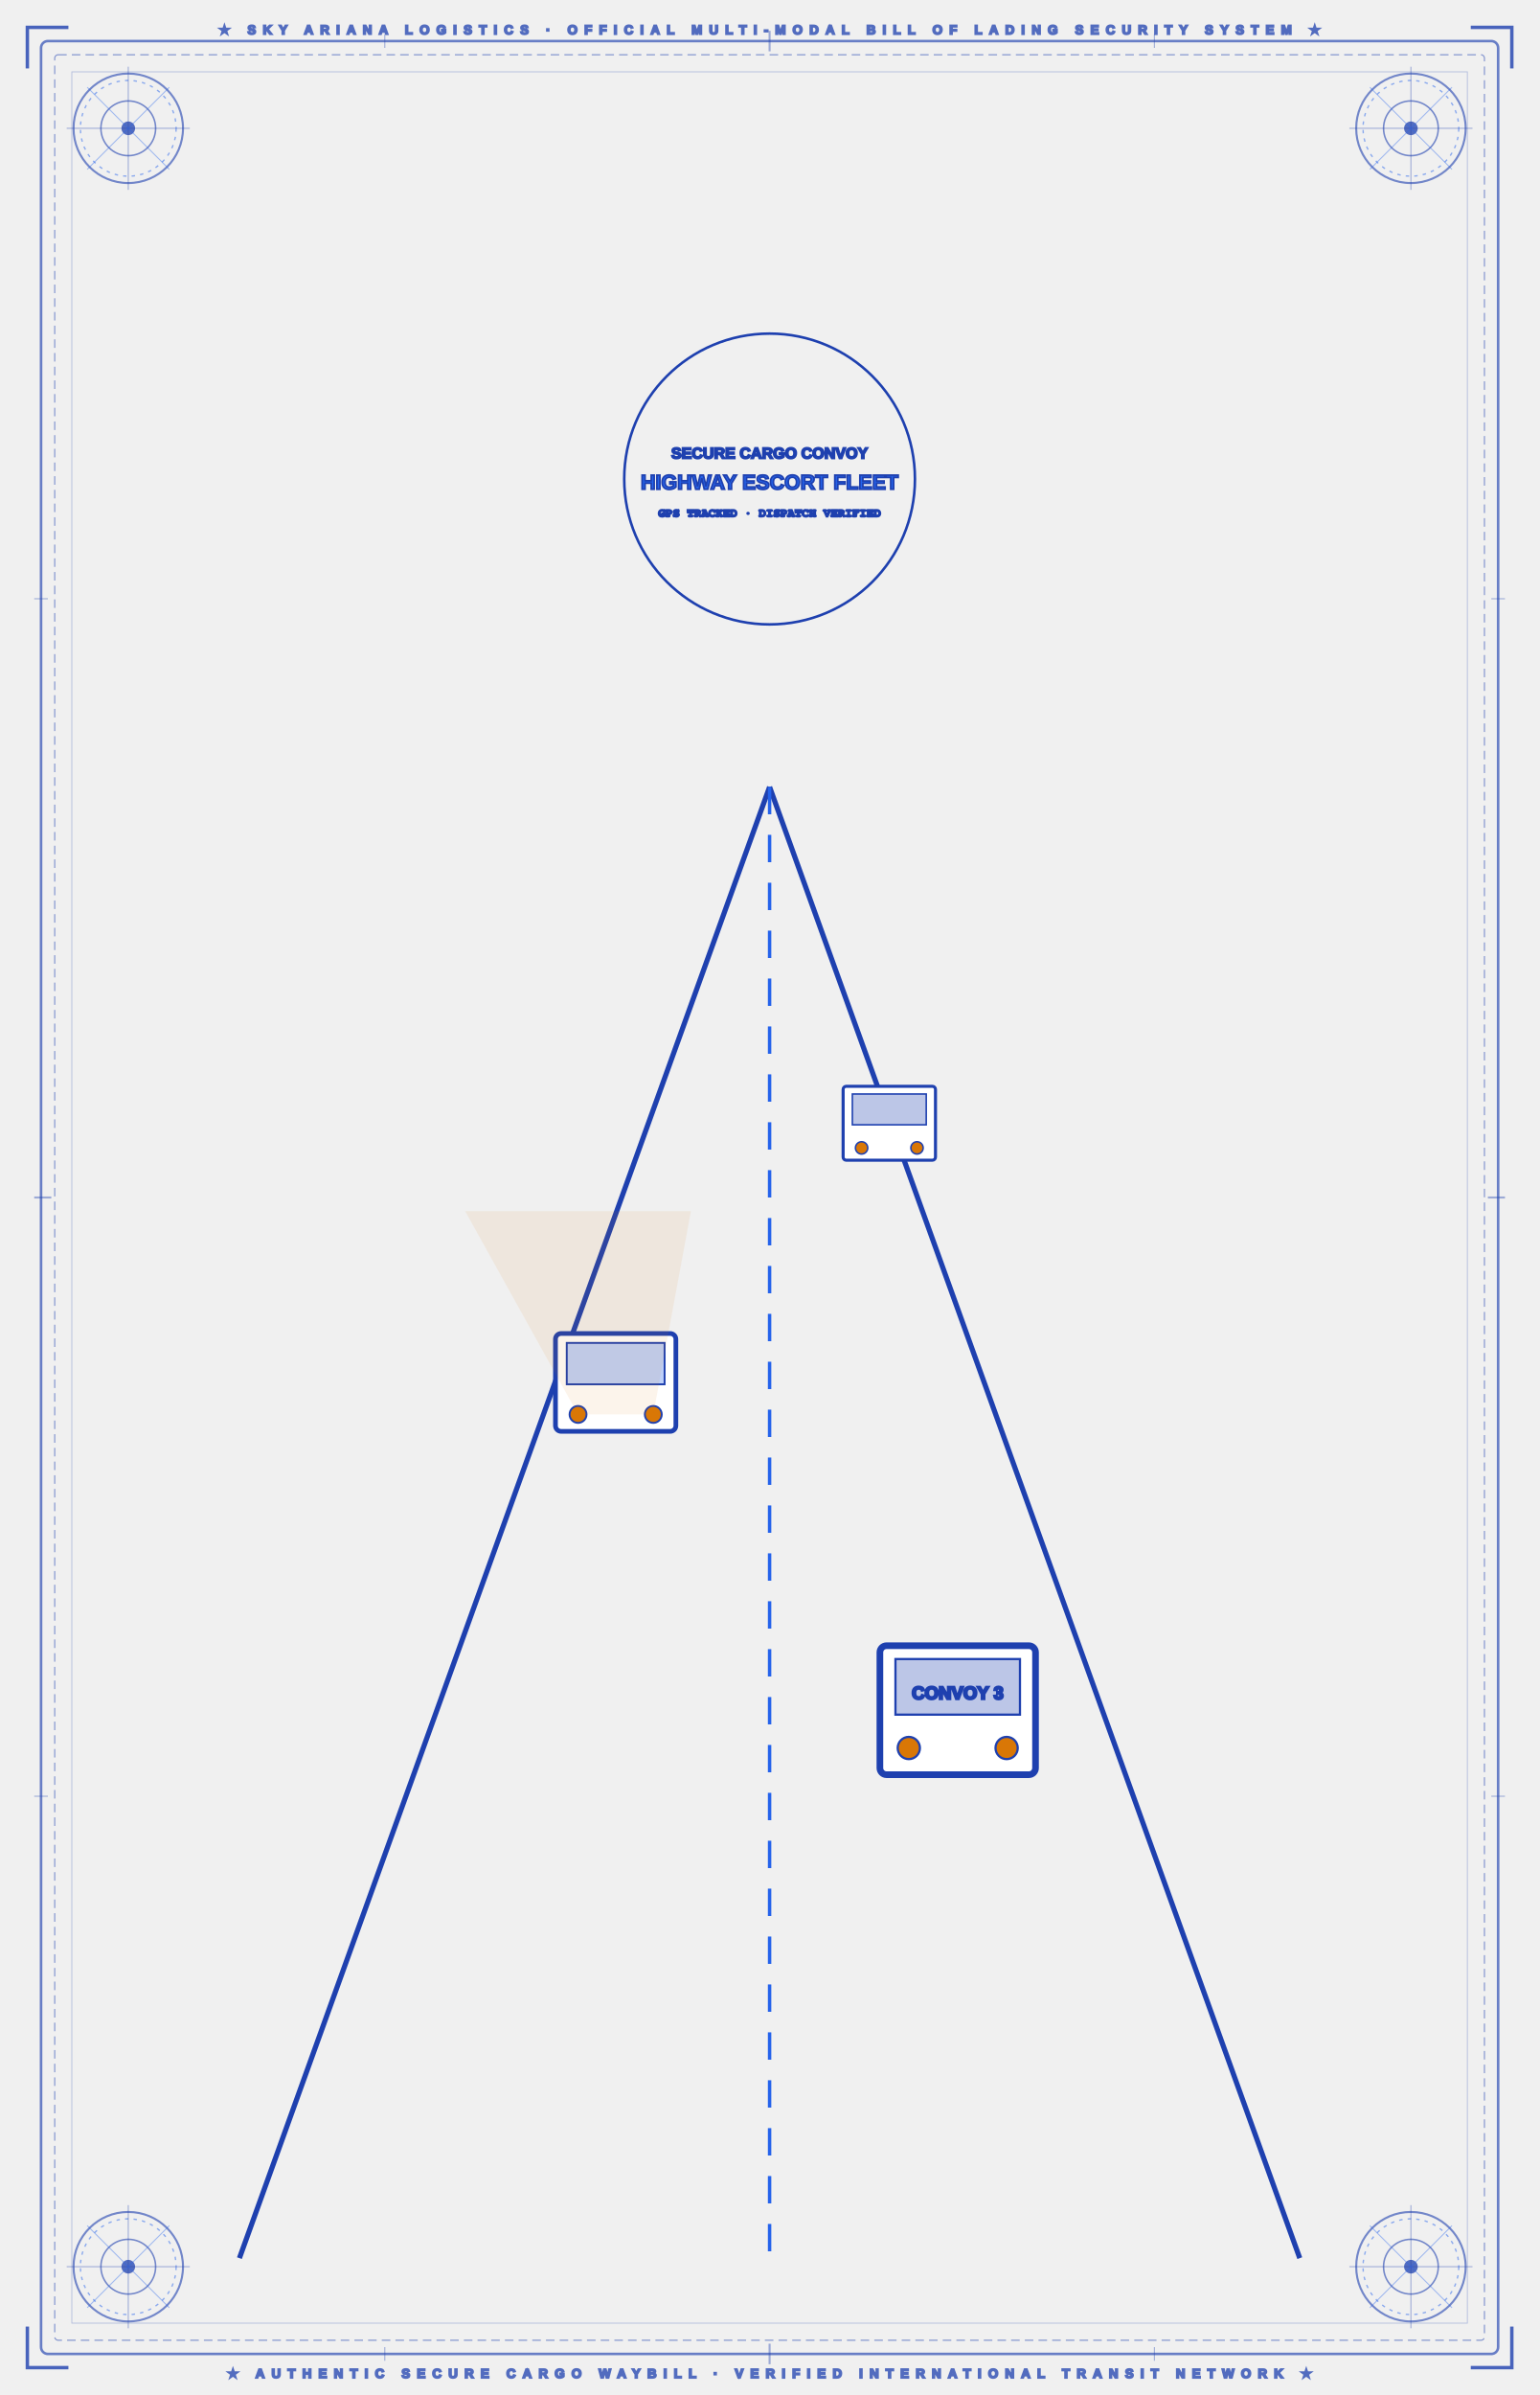
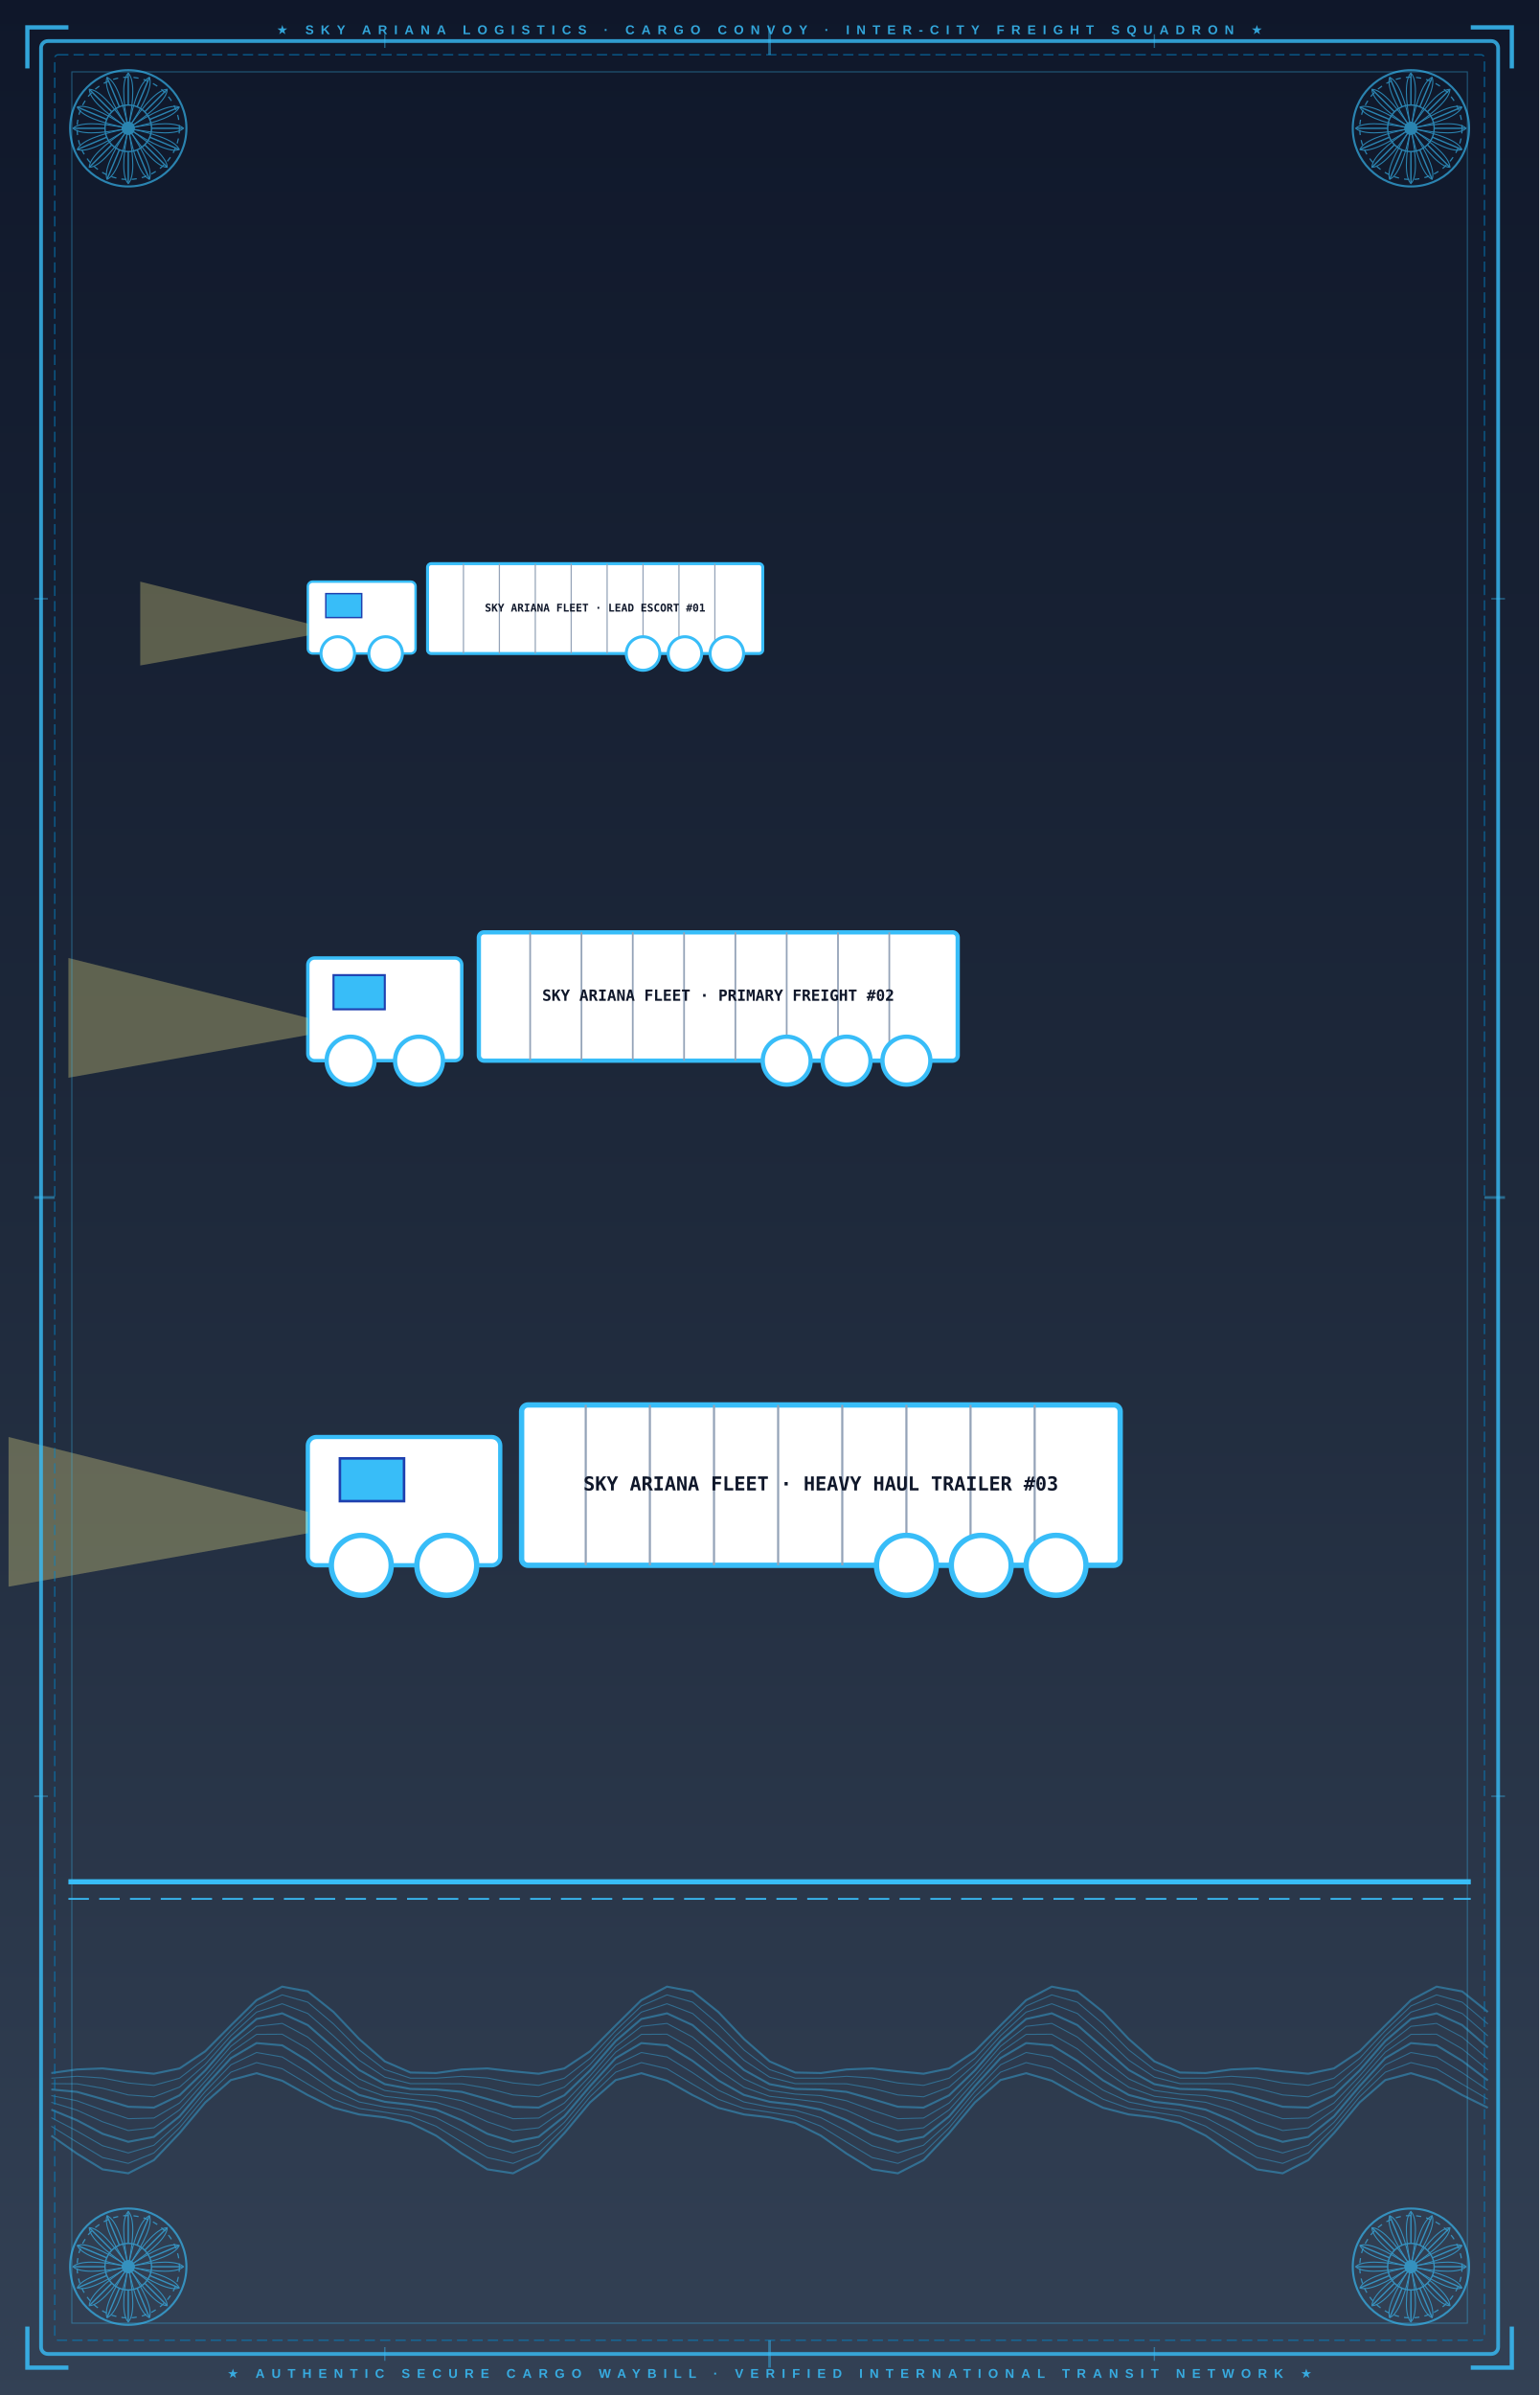
<svg xmlns="http://www.w3.org/2000/svg" viewBox="0 0 900 1400" width="100%" height="100%">
  <defs>
    <filter id="soft-glow" x="-20%" y="-20%" width="140%" height="140%">
-       <feGaussianBlur stdDeviation="1.5" result="blur" />
+       <feGaussianBlur stdDeviation="2" result="blur" />
      <feComposite in="SourceGraphic" in2="blur" operator="over" />
    </filter>
-     <linearGradient id="primary-grad" x1="0%" y1="0%" x2="100%" y2="100%">
-       <stop offset="0%" stop-color="#1e40af" stop-opacity="0.85" />
-       <stop offset="100%" stop-color="#2563eb" stop-opacity="0.5" />
-     </linearGradient>
-     <linearGradient id="fade-down" x1="0%" y1="0%" x2="0%" y2="100%">
-       <stop offset="0%" stop-color="#1e40af" stop-opacity="0.7" />
-       <stop offset="100%" stop-color="#2563eb" stop-opacity="0.1" />
+     <linearGradient id="cc-bg" x1="0%" y1="0%" x2="0%" y2="100%">
+       <stop offset="0%" stop-color="#0f172a" />
+       <stop offset="50%" stop-color="#1e293b" />
+       <stop offset="100%" stop-color="#334155" />
    </linearGradient>
  </defs>
-   <g fill="none" stroke="#1e40af">
-     <rect x="24" y="24" width="852" height="1352" rx="4" stroke-width="1.5" opacity="0.65" />
-     <rect x="32" y="32" width="836" height="1336" rx="2" stroke-width="0.7" stroke-dasharray="5 3" opacity="0.5" />
-     <rect x="42" y="42" width="816" height="1316" stroke-width="0.5" opacity="0.3" />
-     <path d="M16,40 L16,16 L40,16" stroke-width="2" opacity="0.8" />
-     <path d="M884,40 L884,16 L860,16" stroke-width="2" opacity="0.8" />
-     <path d="M16,1360 L16,1384 L40,1384" stroke-width="2" opacity="0.8" />
-     <path d="M884,1360 L884,1384 L860,1384" stroke-width="2" opacity="0.8" />
-     <text x="450" y="20" font-family="Arial, sans-serif" font-size="7.5" font-weight="bold" letter-spacing="4" text-anchor="middle" fill="#1e40af" opacity="0.75">★ SKY ARIANA LOGISTICS · OFFICIAL MULTI-MODAL BILL OF LADING SECURITY SYSTEM ★</text>
-     <text x="450" y="1390" font-family="Arial, sans-serif" font-size="7.5" font-weight="bold" letter-spacing="4" text-anchor="middle" fill="#1e40af" opacity="0.75">★ AUTHENTIC SECURE CARGO WAYBILL · VERIFIED INTERNATIONAL TRANSIT NETWORK ★</text>
-     <g opacity="0.4" stroke-width="0.6">
+   <rect width="900" height="1400" fill="url(#cc-bg)" />
+   <g transform="translate(180, 340) scale(0.7)">
+     <rect x="0" y="0" width="90" height="60" rx="4" fill="#ffffff" stroke="#38bdf8" stroke-width="2" />
+     <rect x="15" y="10" width="30" height="20" fill="#38bdf8" stroke="#1e40af" stroke-width="1.2" />
+     <circle cx="25" cy="60" r="14" fill="#ffffff" stroke="#38bdf8" stroke-width="2.5" />
+     <circle cx="65" cy="60" r="14" fill="#ffffff" stroke="#38bdf8" stroke-width="2.5" />
+     <polygon points="0,35 -140,0 -140,70 0,45" fill="#fef08a" fill-opacity="0.3" stroke="none" />
+     <rect x="100" y="-15" width="280" height="75" rx="3" fill="#ffffff" stroke="#38bdf8" stroke-width="2.5" />
+     <line x1="130" y1="-15" x2="130" y2="60" stroke="#94a3b8" stroke-width="1" />
+     <line x1="160" y1="-15" x2="160" y2="60" stroke="#94a3b8" stroke-width="1" />
+     <line x1="190" y1="-15" x2="190" y2="60" stroke="#94a3b8" stroke-width="1" />
+     <line x1="220" y1="-15" x2="220" y2="60" stroke="#94a3b8" stroke-width="1" />
+     <line x1="250" y1="-15" x2="250" y2="60" stroke="#94a3b8" stroke-width="1" />
+     <line x1="280" y1="-15" x2="280" y2="60" stroke="#94a3b8" stroke-width="1" />
+     <line x1="310" y1="-15" x2="310" y2="60" stroke="#94a3b8" stroke-width="1" />
+     <line x1="340" y1="-15" x2="340" y2="60" stroke="#94a3b8" stroke-width="1" />
+     <circle cx="280" cy="60" r="14" fill="#ffffff" stroke="#38bdf8" stroke-width="2.5" />
+     <circle cx="315" cy="60" r="14" fill="#ffffff" stroke="#38bdf8" stroke-width="2.5" />
+     <circle cx="350" cy="60" r="14" fill="#ffffff" stroke="#38bdf8" stroke-width="2.5" />
+     <text x="240" y="25" font-family="monospace" font-size="9" font-weight="900" fill="#0f172a" text-anchor="middle">SKY ARIANA FLEET · LEAD ESCORT #01</text>
+   </g>
+   <g transform="translate(180, 560) scale(1)">
+     <rect x="0" y="0" width="90" height="60" rx="4" fill="#ffffff" stroke="#38bdf8" stroke-width="2" />
+     <rect x="15" y="10" width="30" height="20" fill="#38bdf8" stroke="#1e40af" stroke-width="1.2" />
+     <circle cx="25" cy="60" r="14" fill="#ffffff" stroke="#38bdf8" stroke-width="2.5" />
+     <circle cx="65" cy="60" r="14" fill="#ffffff" stroke="#38bdf8" stroke-width="2.5" />
+     <polygon points="0,35 -140,0 -140,70 0,45" fill="#fef08a" fill-opacity="0.3" stroke="none" />
+     <rect x="100" y="-15" width="280" height="75" rx="3" fill="#ffffff" stroke="#38bdf8" stroke-width="2.5" />
+     <line x1="130" y1="-15" x2="130" y2="60" stroke="#94a3b8" stroke-width="1" />
+     <line x1="160" y1="-15" x2="160" y2="60" stroke="#94a3b8" stroke-width="1" />
+     <line x1="190" y1="-15" x2="190" y2="60" stroke="#94a3b8" stroke-width="1" />
+     <line x1="220" y1="-15" x2="220" y2="60" stroke="#94a3b8" stroke-width="1" />
+     <line x1="250" y1="-15" x2="250" y2="60" stroke="#94a3b8" stroke-width="1" />
+     <line x1="280" y1="-15" x2="280" y2="60" stroke="#94a3b8" stroke-width="1" />
+     <line x1="310" y1="-15" x2="310" y2="60" stroke="#94a3b8" stroke-width="1" />
+     <line x1="340" y1="-15" x2="340" y2="60" stroke="#94a3b8" stroke-width="1" />
+     <circle cx="280" cy="60" r="14" fill="#ffffff" stroke="#38bdf8" stroke-width="2.5" />
+     <circle cx="315" cy="60" r="14" fill="#ffffff" stroke="#38bdf8" stroke-width="2.5" />
+     <circle cx="350" cy="60" r="14" fill="#ffffff" stroke="#38bdf8" stroke-width="2.5" />
+     <text x="240" y="25" font-family="monospace" font-size="9" font-weight="900" fill="#0f172a" text-anchor="middle">SKY ARIANA FLEET · PRIMARY FREIGHT #02</text>
+   </g>
+   <g transform="translate(180, 840) scale(1.25)">
+     <rect x="0" y="0" width="90" height="60" rx="4" fill="#ffffff" stroke="#38bdf8" stroke-width="2" />
+     <rect x="15" y="10" width="30" height="20" fill="#38bdf8" stroke="#1e40af" stroke-width="1.2" />
+     <circle cx="25" cy="60" r="14" fill="#ffffff" stroke="#38bdf8" stroke-width="2.5" />
+     <circle cx="65" cy="60" r="14" fill="#ffffff" stroke="#38bdf8" stroke-width="2.5" />
+     <polygon points="0,35 -140,0 -140,70 0,45" fill="#fef08a" fill-opacity="0.3" stroke="none" />
+     <rect x="100" y="-15" width="280" height="75" rx="3" fill="#ffffff" stroke="#38bdf8" stroke-width="2.5" />
+     <line x1="130" y1="-15" x2="130" y2="60" stroke="#94a3b8" stroke-width="1" />
+     <line x1="160" y1="-15" x2="160" y2="60" stroke="#94a3b8" stroke-width="1" />
+     <line x1="190" y1="-15" x2="190" y2="60" stroke="#94a3b8" stroke-width="1" />
+     <line x1="220" y1="-15" x2="220" y2="60" stroke="#94a3b8" stroke-width="1" />
+     <line x1="250" y1="-15" x2="250" y2="60" stroke="#94a3b8" stroke-width="1" />
+     <line x1="280" y1="-15" x2="280" y2="60" stroke="#94a3b8" stroke-width="1" />
+     <line x1="310" y1="-15" x2="310" y2="60" stroke="#94a3b8" stroke-width="1" />
+     <line x1="340" y1="-15" x2="340" y2="60" stroke="#94a3b8" stroke-width="1" />
+     <circle cx="280" cy="60" r="14" fill="#ffffff" stroke="#38bdf8" stroke-width="2.5" />
+     <circle cx="315" cy="60" r="14" fill="#ffffff" stroke="#38bdf8" stroke-width="2.5" />
+     <circle cx="350" cy="60" r="14" fill="#ffffff" stroke="#38bdf8" stroke-width="2.5" />
+     <text x="240" y="25" font-family="monospace" font-size="9" font-weight="900" fill="#0f172a" text-anchor="middle">SKY ARIANA FLEET · HEAVY HAUL TRAILER #03</text>
+   </g>
+   <line x1="40" y1="1100" x2="860" y2="1100" stroke="#38bdf8" stroke-width="3" />
+   <line x1="40" y1="1110" x2="860" y2="1110" stroke="#38bdf8" stroke-width="1" stroke-dasharray="12 6" />
+   <g fill="none" stroke="#38bdf8" opacity="0.4">
+     <path d="M 30,1211.8 L 45,1209.7 L 60,1209.1 L 75,1210.8 L 90,1212.2 L 105,1209.1 L 120,1199.1 L 135,1184 L 150,1169.2 L 165,1161.3 L 180,1164.1 L 195,1176.1 L 210,1191.9 L 225,1205 L 240,1211.5 L 255,1211.8 L 270,1209.7 L 285,1209.1 L 300,1210.8 L 315,1212.2 L 330,1209.1 L 345,1199.1 L 360,1184 L 375,1169.2 L 390,1161.3 L 405,1164.1 L 420,1176.1 L 435,1191.9 L 450,1205 L 465,1211.5 L 480,1211.8 L 495,1209.7 L 510,1209.1 L 525,1210.8 L 540,1212.2 L 555,1209.1 L 570,1199.1 L 585,1184 L 600,1169.2 L 615,1161.3 L 630,1164.1 L 645,1176.1 L 660,1191.9 L 675,1205 L 690,1211.5 L 705,1211.8 L 720,1209.7 L 735,1209.1 L 750,1210.8 L 765,1212.2 L 780,1209.1 L 795,1199.1 L 810,1184 L 825,1169.2 L 840,1161.3 L 855,1164.1 L 870,1176.1" stroke-width="1.2" />
+     <path d="M 30,1214.8 L 45,1213.7 L 60,1214.7 L 75,1217.6 L 90,1219 L 105,1214.8 L 120,1203.2 L 135,1187 L 150,1172.6 L 165,1166.1 L 180,1170.4 L 195,1183.1 L 210,1198.3 L 225,1209.8 L 240,1214.8 L 255,1214.8 L 270,1213.7 L 285,1214.7 L 300,1217.6 L 315,1219 L 330,1214.8 L 345,1203.2 L 360,1187 L 375,1172.6 L 390,1166.1 L 405,1170.4 L 420,1183.1 L 435,1198.3 L 450,1209.8 L 465,1214.8 L 480,1214.8 L 495,1213.7 L 510,1214.7 L 525,1217.6 L 540,1219 L 555,1214.8 L 570,1203.2 L 585,1187 L 600,1172.6 L 615,1166.1 L 630,1170.4 L 645,1183.1 L 660,1198.3 L 675,1209.8 L 690,1214.8 L 705,1214.8 L 720,1213.7 L 735,1214.7 L 750,1217.6 L 765,1219 L 780,1214.8 L 795,1203.2 L 810,1187 L 825,1172.6 L 840,1166.1 L 855,1170.4 L 870,1183.1" stroke-width="0.6" />
+     <path d="M 30,1218 L 45,1218.1 L 60,1220.7 L 75,1224.6 L 90,1225.7 L 105,1220 L 120,1206.8 L 135,1190 L 150,1176.2 L 165,1171.3 L 180,1177 L 195,1190.1 L 210,1204.3 L 225,1214.2 L 240,1218 L 255,1218 L 270,1218.1 L 285,1220.7 L 300,1224.6 L 315,1225.7 L 330,1220 L 345,1206.8 L 360,1190 L 375,1176.2 L 390,1171.3 L 405,1177 L 420,1190.1 L 435,1204.3 L 450,1214.2 L 465,1218 L 480,1218 L 495,1218.1 L 510,1220.7 L 525,1224.6 L 540,1225.7 L 555,1220 L 570,1206.8 L 585,1190 L 600,1176.2 L 615,1171.3 L 630,1177 L 645,1190.1 L 660,1204.3 L 675,1214.2 L 690,1218 L 705,1218 L 720,1218.1 L 735,1220.7 L 750,1224.6 L 765,1225.7 L 780,1220 L 795,1206.8 L 810,1190 L 825,1176.2 L 840,1171.3 L 855,1177 L 870,1190.1" stroke-width="0.6" />
+     <path d="M 30,1221.4 L 45,1222.8 L 60,1227 L 75,1231.5 L 90,1232 L 105,1224.8 L 120,1210.3 L 135,1193.1 L 150,1180.2 L 165,1176.9 L 180,1183.8 L 195,1196.9 L 210,1210 L 225,1218.3 L 240,1221.1 L 255,1221.4 L 270,1222.8 L 285,1227 L 300,1231.5 L 315,1232 L 330,1224.8 L 345,1210.3 L 360,1193.1 L 375,1180.2 L 390,1176.9 L 405,1183.8 L 420,1196.9 L 435,1210 L 450,1218.3 L 465,1221.1 L 480,1221.4 L 495,1222.8 L 510,1227 L 525,1231.5 L 540,1232 L 555,1224.8 L 570,1210.3 L 585,1193.1 L 600,1180.2 L 615,1176.9 L 630,1183.8 L 645,1196.9 L 660,1210 L 675,1218.3 L 690,1221.1 L 705,1221.4 L 720,1222.8 L 735,1227 L 750,1231.5 L 765,1232 L 780,1224.8 L 795,1210.3 L 810,1193.1 L 825,1180.2 L 840,1176.9 L 855,1183.8 L 870,1196.9" stroke-width="1.2" />
+     <path d="M 30,1225 L 45,1228 L 60,1233.5 L 75,1238.5 L 90,1238.1 L 105,1229.3 L 120,1213.5 L 135,1196.2 L 150,1184.5 L 165,1182.8 L 180,1190.8 L 195,1203.6 L 210,1215.2 L 225,1222 L 240,1224.1 L 255,1225 L 270,1228 L 285,1233.5 L 300,1238.5 L 315,1238.1 L 330,1229.3 L 345,1213.5 L 360,1196.2 L 375,1184.5 L 390,1182.8 L 405,1190.8 L 420,1203.6 L 435,1215.2 L 450,1222 L 465,1224.1 L 480,1225 L 495,1228 L 510,1233.5 L 525,1238.5 L 540,1238.1 L 555,1229.3 L 570,1213.5 L 585,1196.2 L 600,1184.5 L 615,1182.8 L 630,1190.8 L 645,1203.6 L 660,1215.2 L 675,1222 L 690,1224.1 L 705,1225 L 720,1228 L 735,1233.5 L 750,1238.5 L 765,1238.1 L 780,1229.3 L 795,1213.5 L 810,1196.2 L 825,1184.5 L 840,1182.8 L 855,1190.8 L 870,1203.6" stroke-width="0.6" />
+     <path d="M 30,1228.9 L 45,1233.5 L 60,1240.3 L 75,1245.4 L 90,1243.8 L 105,1233.3 L 120,1216.5 L 135,1199.6 L 150,1189.2 L 165,1189.1 L 180,1197.7 L 195,1210 L 210,1220.1 L 225,1225.4 L 240,1227.1 L 255,1228.9 L 270,1233.5 L 285,1240.3 L 300,1245.4 L 315,1243.8 L 330,1233.3 L 345,1216.5 L 360,1199.6 L 375,1189.2 L 390,1189.1 L 405,1197.7 L 420,1210 L 435,1220.1 L 450,1225.4 L 465,1227.1 L 480,1228.9 L 495,1233.5 L 510,1240.3 L 525,1245.4 L 540,1243.8 L 555,1233.3 L 570,1216.5 L 585,1199.6 L 600,1189.2 L 615,1189.1 L 630,1197.7 L 645,1210 L 660,1220.1 L 675,1225.4 L 690,1227.1 L 705,1228.9 L 720,1233.5 L 735,1240.3 L 750,1245.4 L 765,1243.8 L 780,1233.3 L 795,1216.5 L 810,1199.6 L 825,1189.2 L 840,1189.1 L 855,1197.7 L 870,1210" stroke-width="0.6" />
+     <path d="M 30,1233.2 L 45,1239.4 L 60,1247.3 L 75,1252 L 90,1249.1 L 105,1237.1 L 120,1219.5 L 135,1203.1 L 150,1194.3 L 165,1195.6 L 180,1204.7 L 195,1216.1 L 210,1224.6 L 225,1228.6 L 240,1230.3 L 255,1233.2 L 270,1239.4 L 285,1247.3 L 300,1252 L 315,1249.1 L 330,1237.1 L 345,1219.5 L 360,1203.1 L 375,1194.3 L 390,1195.6 L 405,1204.7 L 420,1216.1 L 435,1224.6 L 450,1228.6 L 465,1230.3 L 480,1233.2 L 495,1239.4 L 510,1247.3 L 525,1252 L 540,1249.1 L 555,1237.1 L 570,1219.5 L 585,1203.1 L 600,1194.3 L 615,1195.6 L 630,1204.7 L 645,1216.1 L 660,1224.6 L 675,1228.6 L 690,1230.3 L 705,1233.2 L 720,1239.4 L 735,1247.3 L 750,1252 L 765,1249.1 L 780,1237.1 L 795,1219.5 L 810,1203.1 L 825,1194.3 L 840,1195.6 L 855,1204.7 L 870,1216.1" stroke-width="1.2" />
+     <path d="M 30,1237.9 L 45,1245.7 L 60,1254.3 L 75,1258.5 L 90,1254 L 105,1240.6 L 120,1222.6 L 135,1207 L 150,1199.8 L 165,1202.4 L 180,1211.6 L 195,1221.8 L 210,1228.7 L 225,1231.7 L 240,1233.6 L 255,1237.9 L 270,1245.7 L 285,1254.3 L 300,1258.5 L 315,1254 L 330,1240.6 L 345,1222.6 L 360,1207 L 375,1199.8 L 390,1202.4 L 405,1211.6 L 420,1221.8 L 435,1228.7 L 450,1231.7 L 465,1233.6 L 480,1237.9 L 495,1245.7 L 510,1254.3 L 525,1258.5 L 540,1254 L 555,1240.6 L 570,1222.6 L 585,1207 L 600,1199.8 L 615,1202.4 L 630,1211.6 L 645,1221.8 L 660,1228.7 L 675,1231.7 L 690,1233.6 L 705,1237.9 L 720,1245.7 L 735,1254.3 L 750,1258.5 L 765,1254 L 780,1240.6 L 795,1222.6 L 810,1207 L 825,1199.8 L 840,1202.4 L 855,1211.6 L 870,1221.8" stroke-width="0.6" />
+     <path d="M 30,1242.9 L 45,1252.2 L 60,1261.2 L 75,1264.6 L 90,1258.5 L 105,1243.8 L 120,1225.7 L 135,1211.3 L 150,1205.7 L 165,1209.3 L 180,1218.3 L 195,1227.1 L 210,1232.5 L 225,1234.7 L 240,1237.1 L 255,1242.9 L 270,1252.2 L 285,1261.2 L 300,1264.6 L 315,1258.5 L 330,1243.8 L 345,1225.7 L 360,1211.3 L 375,1205.7 L 390,1209.3 L 405,1218.3 L 420,1227.1 L 435,1232.5 L 450,1234.7 L 465,1237.1 L 480,1242.9 L 495,1252.2 L 510,1261.2 L 525,1264.6 L 540,1258.5 L 555,1243.8 L 570,1225.7 L 585,1211.3 L 600,1205.7 L 615,1209.3 L 630,1218.3 L 645,1227.1 L 660,1232.5 L 675,1234.7 L 690,1237.1 L 705,1242.9 L 720,1252.2 L 735,1261.2 L 750,1264.6 L 765,1258.5 L 780,1243.8 L 795,1225.7 L 810,1211.3 L 825,1205.7 L 840,1209.3 L 855,1218.3 L 870,1227.1" stroke-width="0.6" />
+     <path d="M 30,1248.4 L 45,1258.9 L 60,1268.1 L 75,1270.4 L 90,1262.7 L 105,1246.9 L 120,1229 L 135,1215.9 L 150,1211.9 L 165,1216.3 L 180,1224.7 L 195,1232.1 L 210,1236 L 225,1237.7 L 240,1241 L 255,1248.4 L 270,1258.9 L 285,1268.1 L 300,1270.4 L 315,1262.7 L 330,1246.9 L 345,1229 L 360,1215.9 L 375,1211.9 L 390,1216.3 L 405,1224.7 L 420,1232.1 L 435,1236 L 450,1237.7 L 465,1241 L 480,1248.4 L 495,1258.9 L 510,1268.1 L 525,1270.4 L 540,1262.7 L 555,1246.9 L 570,1229 L 585,1215.9 L 600,1211.9 L 615,1216.3 L 630,1224.7 L 645,1232.1 L 660,1236 L 675,1237.7 L 690,1241 L 705,1248.4 L 720,1258.9 L 735,1268.1 L 750,1270.4 L 765,1262.7 L 780,1246.9 L 795,1229 L 810,1215.9 L 825,1211.9 L 840,1216.3 L 855,1224.7 L 870,1232.1" stroke-width="1.2" />
+   </g>
+   <g fill="none" stroke="#38bdf8">
+     <rect x="24" y="24" width="852" height="1352" rx="4" stroke-width="2.2" opacity="0.8" />
+     <rect x="32" y="32" width="836" height="1336" rx="2" stroke-width="0.8" stroke-dasharray="6 3" stroke="#0284c7" opacity="0.6" />
+     <rect x="42" y="42" width="816" height="1316" stroke-width="0.6" opacity="0.4" />
+     <path d="M16,40 L16,16 L40,16" stroke-width="2.5" opacity="0.85" />
+     <path d="M884,40 L884,16 L860,16" stroke-width="2.5" opacity="0.85" />
+     <path d="M16,1360 L16,1384 L40,1384" stroke-width="2.5" opacity="0.85" />
+     <path d="M884,1360 L884,1384 L860,1384" stroke-width="2.5" opacity="0.85" />
+     <text x="450" y="20" font-family="Arial, sans-serif" font-size="7.5" font-weight="bold" letter-spacing="4" text-anchor="middle" fill="#38bdf8" stroke="none" opacity="0.85">★ SKY ARIANA LOGISTICS · CARGO CONVOY · INTER-CITY FREIGHT SQUADRON ★</text>
+     <text x="450" y="1390" font-family="Arial, sans-serif" font-size="7.5" font-weight="bold" letter-spacing="4" text-anchor="middle" fill="#38bdf8" stroke="none" opacity="0.85">★ AUTHENTIC SECURE CARGO WAYBILL · VERIFIED INTERNATIONAL TRANSIT NETWORK ★</text>
+     <g opacity="0.45" stroke-width="0.8">
      <line x1="20" y1="350" x2="28" y2="350" />
-       <line x1="20" y1="700" x2="30" y2="700" stroke-width="1.2" />
+       <line x1="20" y1="700" x2="32" y2="700" stroke-width="1.6" />
      <line x1="20" y1="1050" x2="28" y2="1050" />
      <line x1="872" y1="350" x2="880" y2="350" />
-       <line x1="870" y1="700" x2="880" y2="700" stroke-width="1.2" />
+       <line x1="868" y1="700" x2="880" y2="700" stroke-width="1.6" />
      <line x1="872" y1="1050" x2="880" y2="1050" />
      <line x1="225" y1="20" x2="225" y2="28" />
-       <line x1="450" y1="18" x2="450" y2="30" stroke-width="1.2" />
+       <line x1="450" y1="16" x2="450" y2="32" stroke-width="1.6" />
      <line x1="675" y1="20" x2="675" y2="28" />
      <line x1="225" y1="1372" x2="225" y2="1380" />
-       <line x1="450" y1="1370" x2="450" y2="1382" stroke-width="1.2" />
+       <line x1="450" y1="1368" x2="450" y2="1384" stroke-width="1.6" />
      <line x1="675" y1="1372" x2="675" y2="1380" />
    </g>
  </g>
-   <g transform="translate(75,75)">
-     <circle cx="0" cy="0" r="32" fill="none" stroke="#1e40af" stroke-width="1.2" opacity="0.6" />
-     <circle cx="0" cy="0" r="28" fill="none" stroke="#2563eb" stroke-width="0.8" stroke-dasharray="2 3" opacity="0.5" />
-     <circle cx="0" cy="0" r="16" fill="none" stroke="#1e40af" stroke-width="0.9" opacity="0.6" />
-     <circle cx="0" cy="0" r="4" fill="#1e40af" opacity="0.75" />
-     <path d="M-36,0 L36,0 M0,-36 L0,36" stroke="#1e40af" stroke-width="0.6" opacity="0.4" />
-     <path d="M-24,-24 L24,24 M-24,24 L24,-24" stroke="#2563eb" stroke-width="0.6" opacity="0.4" />
-   </g>
-   <g transform="translate(825,75)">
-     <circle cx="0" cy="0" r="32" fill="none" stroke="#1e40af" stroke-width="1.2" opacity="0.6" />
-     <circle cx="0" cy="0" r="28" fill="none" stroke="#2563eb" stroke-width="0.8" stroke-dasharray="2 3" opacity="0.5" />
-     <circle cx="0" cy="0" r="16" fill="none" stroke="#1e40af" stroke-width="0.9" opacity="0.6" />
-     <circle cx="0" cy="0" r="4" fill="#1e40af" opacity="0.75" />
-     <path d="M-36,0 L36,0 M0,-36 L0,36" stroke="#1e40af" stroke-width="0.6" opacity="0.4" />
-     <path d="M-24,-24 L24,24 M-24,24 L24,-24" stroke="#2563eb" stroke-width="0.6" opacity="0.4" />
-   </g>
-   <g transform="translate(75,1325)">
-     <circle cx="0" cy="0" r="32" fill="none" stroke="#1e40af" stroke-width="1.2" opacity="0.6" />
-     <circle cx="0" cy="0" r="28" fill="none" stroke="#2563eb" stroke-width="0.8" stroke-dasharray="2 3" opacity="0.5" />
-     <circle cx="0" cy="0" r="16" fill="none" stroke="#1e40af" stroke-width="0.9" opacity="0.6" />
-     <circle cx="0" cy="0" r="4" fill="#1e40af" opacity="0.75" />
-     <path d="M-36,0 L36,0 M0,-36 L0,36" stroke="#1e40af" stroke-width="0.6" opacity="0.4" />
-     <path d="M-24,-24 L24,24 M-24,24 L24,-24" stroke="#2563eb" stroke-width="0.6" opacity="0.4" />
-   </g>
-   <g transform="translate(825,1325)">
-     <circle cx="0" cy="0" r="32" fill="none" stroke="#1e40af" stroke-width="1.2" opacity="0.6" />
-     <circle cx="0" cy="0" r="28" fill="none" stroke="#2563eb" stroke-width="0.8" stroke-dasharray="2 3" opacity="0.5" />
-     <circle cx="0" cy="0" r="16" fill="none" stroke="#1e40af" stroke-width="0.9" opacity="0.6" />
-     <circle cx="0" cy="0" r="4" fill="#1e40af" opacity="0.75" />
-     <path d="M-36,0 L36,0 M0,-36 L0,36" stroke="#1e40af" stroke-width="0.6" opacity="0.4" />
-     <path d="M-24,-24 L24,24 M-24,24 L24,-24" stroke="#2563eb" stroke-width="0.6" opacity="0.4" />
-   </g>
-   <g fill="none" stroke="#1e40af">
-     <line x1="450" y1="460" x2="140" y2="1320" stroke="#1e40af" stroke-width="3" />
-     <line x1="450" y1="460" x2="760" y2="1320" stroke="#1e40af" stroke-width="3" />
-     <line x1="450" y1="460" x2="450" y2="1320" stroke="#2563eb" stroke-width="2" stroke-dasharray="16 12" />
-     <g transform="translate(520, 680) scale(0.9)" fill="#1e40af">
-       <rect x="-30" y="-50" width="60" height="48" rx="2" fill="#ffffff" stroke="#1e40af" stroke-width="2" />
-       <rect x="-24" y="-45" width="48" height="20" fill="#1e40af" fill-opacity="0.3" />
-       <circle cx="-18" cy="-10" r="4" fill="#d97706" />
-       <circle cx="18" cy="-10" r="4" fill="#d97706" />
-     </g>
-     <g transform="translate(360, 840) scale(1.1)" fill="#1e40af">
-       <rect x="-32" y="-55" width="64" height="52" rx="3" fill="#ffffff" stroke="#1e40af" stroke-width="2.5" />
-       <rect x="-26" y="-50" width="52" height="22" fill="#2563eb" fill-opacity="0.3" />
-       <circle cx="-20" cy="-12" r="4.5" fill="#d97706" />
-       <circle cx="20" cy="-12" r="4.5" fill="#d97706" />
-       <polygon points="-20,-12 -80,-120 40,-120 20,-12" fill="#d97706" fill-opacity="0.08" stroke="none" />
-     </g>
-     <g transform="translate(560, 1040) scale(1.3)" fill="#1e40af">
-       <rect x="-35" y="-60" width="70" height="58" rx="3" fill="#ffffff" stroke="#1e40af" stroke-width="3" />
-       <rect x="-28" y="-54" width="56" height="25" fill="#1e40af" fill-opacity="0.3" />
-       <circle cx="-22" cy="-14" r="5" fill="#d97706" />
-       <circle cx="22" cy="-14" r="5" fill="#d97706" />
-       <text x="0" y="-36" font-family="Arial, sans-serif" font-size="8" font-weight="900" fill="#1e40af" text-anchor="middle">CONVOY 3</text>
-     </g>
-     <g transform="translate(450, 280)">
-       <circle cx="0" cy="0" r="85" stroke="#1e40af" stroke-width="1.5" />
-       <text x="0" y="-12" font-family="Arial, sans-serif" font-size="9" font-weight="900" fill="#1e40af" text-anchor="middle">SECURE CARGO CONVOY</text>
-       <text x="0" y="6" font-family="Arial, sans-serif" font-size="12" font-weight="900" fill="#2563eb" text-anchor="middle">HIGHWAY ESCORT FLEET</text>
-       <text x="0" y="22" font-family="Courier, monospace" font-size="7" font-weight="bold" fill="#d97706" text-anchor="middle">GPS TRACKED · DISPATCH VERIFIED</text>
-     </g>
+   <g transform="translate(75,75)" fill="none" stroke="#38bdf8" opacity="0.65">
+     <circle cx="0" cy="0" r="34" stroke-width="1.2" />
+     <circle cx="0" cy="0" r="29.92" stroke-width="0.7" stroke-dasharray="3 3" />
+     <circle cx="0" cy="0" r="13.6" stroke-width="0.8" />
+     <circle cx="0" cy="0" r="3.4" fill="#38bdf8" />
+     <line x1="13.6" y1="0" x2="32.3" y2="0" stroke-width="0.8" />
+     <path d="M 0,0 Q 26.7,-5.3 32.3,0 Q 26.7,5.3 0,0" stroke-width="0.6" />
+     <line x1="12.6" y1="5.2" x2="29.8" y2="12.4" stroke-width="0.8" />
+     <path d="M 0,0 Q 26.7,5.3 29.8,12.4 Q 22.6,15.1 0,0" stroke-width="0.6" />
+     <line x1="9.6" y1="9.6" x2="22.8" y2="22.8" stroke-width="0.8" />
+     <path d="M 0,0 Q 22.6,15.1 22.8,22.8 Q 15.1,22.6 0,0" stroke-width="0.6" />
+     <line x1="5.2" y1="12.6" x2="12.4" y2="29.8" stroke-width="0.8" />
+     <path d="M 0,0 Q 15.1,22.6 12.4,29.8 Q 5.3,26.7 0,0" stroke-width="0.6" />
+     <line x1="0" y1="13.6" x2="0" y2="32.3" stroke-width="0.8" />
+     <path d="M 0,0 Q 5.3,26.7 0,32.3 Q -5.3,26.7 0,0" stroke-width="0.6" />
+     <line x1="-5.2" y1="12.6" x2="-12.4" y2="29.8" stroke-width="0.8" />
+     <path d="M 0,0 Q -5.3,26.7 -12.4,29.8 Q -15.1,22.6 0,0" stroke-width="0.6" />
+     <line x1="-9.6" y1="9.6" x2="-22.8" y2="22.8" stroke-width="0.8" />
+     <path d="M 0,0 Q -15.1,22.6 -22.8,22.8 Q -22.6,15.1 0,0" stroke-width="0.6" />
+     <line x1="-12.6" y1="5.2" x2="-29.8" y2="12.4" stroke-width="0.8" />
+     <path d="M 0,0 Q -22.6,15.1 -29.8,12.4 Q -26.7,5.3 0,0" stroke-width="0.6" />
+     <line x1="-13.6" y1="0" x2="-32.3" y2="0" stroke-width="0.8" />
+     <path d="M 0,0 Q -26.7,5.3 -32.3,0 Q -26.7,-5.3 0,0" stroke-width="0.6" />
+     <line x1="-12.6" y1="-5.2" x2="-29.8" y2="-12.4" stroke-width="0.8" />
+     <path d="M 0,0 Q -26.7,-5.3 -29.8,-12.4 Q -22.6,-15.1 0,0" stroke-width="0.6" />
+     <line x1="-9.6" y1="-9.6" x2="-22.8" y2="-22.8" stroke-width="0.8" />
+     <path d="M 0,0 Q -22.6,-15.1 -22.8,-22.8 Q -15.1,-22.6 0,0" stroke-width="0.6" />
+     <line x1="-5.2" y1="-12.6" x2="-12.4" y2="-29.8" stroke-width="0.8" />
+     <path d="M 0,0 Q -15.1,-22.6 -12.4,-29.8 Q -5.3,-26.7 0,0" stroke-width="0.6" />
+     <line x1="0" y1="-13.6" x2="0" y2="-32.3" stroke-width="0.8" />
+     <path d="M 0,0 Q -5.3,-26.7 0,-32.3 Q 5.3,-26.7 0,0" stroke-width="0.6" />
+     <line x1="5.2" y1="-12.6" x2="12.4" y2="-29.8" stroke-width="0.8" />
+     <path d="M 0,0 Q 5.3,-26.7 12.4,-29.8 Q 15.1,-22.6 0,0" stroke-width="0.6" />
+     <line x1="9.6" y1="-9.6" x2="22.8" y2="-22.8" stroke-width="0.8" />
+     <path d="M 0,0 Q 15.1,-22.6 22.8,-22.8 Q 22.6,-15.1 0,0" stroke-width="0.6" />
+     <line x1="12.6" y1="-5.2" x2="29.8" y2="-12.4" stroke-width="0.8" />
+     <path d="M 0,0 Q 22.6,-15.1 29.8,-12.4 Q 26.7,-5.3 0,0" stroke-width="0.6" />
+   </g>
+   <g transform="translate(825,75)" fill="none" stroke="#38bdf8" opacity="0.65">
+     <circle cx="0" cy="0" r="34" stroke-width="1.2" />
+     <circle cx="0" cy="0" r="29.92" stroke-width="0.7" stroke-dasharray="3 3" />
+     <circle cx="0" cy="0" r="13.6" stroke-width="0.8" />
+     <circle cx="0" cy="0" r="3.4" fill="#38bdf8" />
+     <line x1="13.6" y1="0" x2="32.3" y2="0" stroke-width="0.8" />
+     <path d="M 0,0 Q 26.7,-5.3 32.3,0 Q 26.7,5.3 0,0" stroke-width="0.6" />
+     <line x1="12.6" y1="5.2" x2="29.8" y2="12.4" stroke-width="0.8" />
+     <path d="M 0,0 Q 26.7,5.3 29.8,12.4 Q 22.6,15.1 0,0" stroke-width="0.6" />
+     <line x1="9.6" y1="9.6" x2="22.8" y2="22.8" stroke-width="0.8" />
+     <path d="M 0,0 Q 22.6,15.1 22.8,22.8 Q 15.1,22.6 0,0" stroke-width="0.6" />
+     <line x1="5.2" y1="12.6" x2="12.4" y2="29.8" stroke-width="0.8" />
+     <path d="M 0,0 Q 15.1,22.6 12.4,29.8 Q 5.3,26.7 0,0" stroke-width="0.6" />
+     <line x1="0" y1="13.6" x2="0" y2="32.3" stroke-width="0.8" />
+     <path d="M 0,0 Q 5.3,26.7 0,32.3 Q -5.3,26.7 0,0" stroke-width="0.6" />
+     <line x1="-5.2" y1="12.6" x2="-12.4" y2="29.8" stroke-width="0.8" />
+     <path d="M 0,0 Q -5.3,26.7 -12.4,29.8 Q -15.1,22.6 0,0" stroke-width="0.6" />
+     <line x1="-9.6" y1="9.6" x2="-22.8" y2="22.8" stroke-width="0.8" />
+     <path d="M 0,0 Q -15.1,22.6 -22.8,22.8 Q -22.6,15.1 0,0" stroke-width="0.6" />
+     <line x1="-12.6" y1="5.2" x2="-29.8" y2="12.4" stroke-width="0.8" />
+     <path d="M 0,0 Q -22.6,15.1 -29.8,12.4 Q -26.7,5.3 0,0" stroke-width="0.6" />
+     <line x1="-13.6" y1="0" x2="-32.3" y2="0" stroke-width="0.8" />
+     <path d="M 0,0 Q -26.7,5.3 -32.3,0 Q -26.7,-5.3 0,0" stroke-width="0.6" />
+     <line x1="-12.6" y1="-5.2" x2="-29.8" y2="-12.4" stroke-width="0.8" />
+     <path d="M 0,0 Q -26.7,-5.3 -29.8,-12.4 Q -22.6,-15.1 0,0" stroke-width="0.6" />
+     <line x1="-9.6" y1="-9.6" x2="-22.8" y2="-22.8" stroke-width="0.8" />
+     <path d="M 0,0 Q -22.6,-15.1 -22.8,-22.8 Q -15.1,-22.6 0,0" stroke-width="0.6" />
+     <line x1="-5.2" y1="-12.6" x2="-12.4" y2="-29.8" stroke-width="0.8" />
+     <path d="M 0,0 Q -15.1,-22.6 -12.4,-29.8 Q -5.3,-26.7 0,0" stroke-width="0.6" />
+     <line x1="0" y1="-13.6" x2="0" y2="-32.3" stroke-width="0.8" />
+     <path d="M 0,0 Q -5.3,-26.7 0,-32.3 Q 5.3,-26.7 0,0" stroke-width="0.6" />
+     <line x1="5.2" y1="-12.6" x2="12.4" y2="-29.8" stroke-width="0.8" />
+     <path d="M 0,0 Q 5.3,-26.7 12.4,-29.8 Q 15.1,-22.6 0,0" stroke-width="0.6" />
+     <line x1="9.6" y1="-9.6" x2="22.8" y2="-22.8" stroke-width="0.8" />
+     <path d="M 0,0 Q 15.1,-22.6 22.8,-22.8 Q 22.6,-15.1 0,0" stroke-width="0.6" />
+     <line x1="12.6" y1="-5.2" x2="29.8" y2="-12.4" stroke-width="0.8" />
+     <path d="M 0,0 Q 22.6,-15.1 29.8,-12.4 Q 26.7,-5.3 0,0" stroke-width="0.6" />
+   </g>
+   <g transform="translate(75,1325)" fill="none" stroke="#38bdf8" opacity="0.65">
+     <circle cx="0" cy="0" r="34" stroke-width="1.2" />
+     <circle cx="0" cy="0" r="29.92" stroke-width="0.7" stroke-dasharray="3 3" />
+     <circle cx="0" cy="0" r="13.6" stroke-width="0.8" />
+     <circle cx="0" cy="0" r="3.4" fill="#38bdf8" />
+     <line x1="13.6" y1="0" x2="32.3" y2="0" stroke-width="0.8" />
+     <path d="M 0,0 Q 26.7,-5.3 32.3,0 Q 26.7,5.3 0,0" stroke-width="0.6" />
+     <line x1="12.6" y1="5.2" x2="29.8" y2="12.4" stroke-width="0.8" />
+     <path d="M 0,0 Q 26.7,5.3 29.8,12.4 Q 22.6,15.1 0,0" stroke-width="0.6" />
+     <line x1="9.6" y1="9.6" x2="22.8" y2="22.8" stroke-width="0.8" />
+     <path d="M 0,0 Q 22.6,15.1 22.8,22.8 Q 15.1,22.6 0,0" stroke-width="0.6" />
+     <line x1="5.2" y1="12.6" x2="12.4" y2="29.8" stroke-width="0.8" />
+     <path d="M 0,0 Q 15.1,22.6 12.4,29.8 Q 5.3,26.7 0,0" stroke-width="0.6" />
+     <line x1="0" y1="13.6" x2="0" y2="32.3" stroke-width="0.8" />
+     <path d="M 0,0 Q 5.3,26.7 0,32.3 Q -5.3,26.7 0,0" stroke-width="0.6" />
+     <line x1="-5.2" y1="12.6" x2="-12.4" y2="29.8" stroke-width="0.8" />
+     <path d="M 0,0 Q -5.3,26.7 -12.4,29.8 Q -15.1,22.6 0,0" stroke-width="0.6" />
+     <line x1="-9.6" y1="9.6" x2="-22.8" y2="22.8" stroke-width="0.8" />
+     <path d="M 0,0 Q -15.1,22.6 -22.8,22.8 Q -22.6,15.1 0,0" stroke-width="0.6" />
+     <line x1="-12.6" y1="5.2" x2="-29.8" y2="12.4" stroke-width="0.8" />
+     <path d="M 0,0 Q -22.6,15.1 -29.8,12.4 Q -26.7,5.3 0,0" stroke-width="0.6" />
+     <line x1="-13.6" y1="0" x2="-32.3" y2="0" stroke-width="0.8" />
+     <path d="M 0,0 Q -26.7,5.3 -32.3,0 Q -26.7,-5.3 0,0" stroke-width="0.6" />
+     <line x1="-12.6" y1="-5.2" x2="-29.8" y2="-12.4" stroke-width="0.8" />
+     <path d="M 0,0 Q -26.7,-5.3 -29.8,-12.4 Q -22.6,-15.1 0,0" stroke-width="0.6" />
+     <line x1="-9.6" y1="-9.6" x2="-22.8" y2="-22.8" stroke-width="0.8" />
+     <path d="M 0,0 Q -22.6,-15.1 -22.8,-22.8 Q -15.1,-22.6 0,0" stroke-width="0.6" />
+     <line x1="-5.2" y1="-12.6" x2="-12.4" y2="-29.8" stroke-width="0.8" />
+     <path d="M 0,0 Q -15.1,-22.6 -12.4,-29.8 Q -5.3,-26.7 0,0" stroke-width="0.6" />
+     <line x1="0" y1="-13.6" x2="0" y2="-32.3" stroke-width="0.8" />
+     <path d="M 0,0 Q -5.3,-26.7 0,-32.3 Q 5.3,-26.7 0,0" stroke-width="0.6" />
+     <line x1="5.2" y1="-12.6" x2="12.4" y2="-29.8" stroke-width="0.8" />
+     <path d="M 0,0 Q 5.3,-26.7 12.4,-29.8 Q 15.1,-22.6 0,0" stroke-width="0.6" />
+     <line x1="9.6" y1="-9.6" x2="22.8" y2="-22.8" stroke-width="0.8" />
+     <path d="M 0,0 Q 15.1,-22.6 22.8,-22.8 Q 22.6,-15.1 0,0" stroke-width="0.6" />
+     <line x1="12.6" y1="-5.2" x2="29.8" y2="-12.4" stroke-width="0.8" />
+     <path d="M 0,0 Q 22.6,-15.1 29.8,-12.4 Q 26.7,-5.3 0,0" stroke-width="0.6" />
+   </g>
+   <g transform="translate(825,1325)" fill="none" stroke="#38bdf8" opacity="0.65">
+     <circle cx="0" cy="0" r="34" stroke-width="1.2" />
+     <circle cx="0" cy="0" r="29.92" stroke-width="0.7" stroke-dasharray="3 3" />
+     <circle cx="0" cy="0" r="13.6" stroke-width="0.8" />
+     <circle cx="0" cy="0" r="3.4" fill="#38bdf8" />
+     <line x1="13.6" y1="0" x2="32.3" y2="0" stroke-width="0.8" />
+     <path d="M 0,0 Q 26.7,-5.3 32.3,0 Q 26.7,5.3 0,0" stroke-width="0.6" />
+     <line x1="12.6" y1="5.2" x2="29.8" y2="12.4" stroke-width="0.8" />
+     <path d="M 0,0 Q 26.7,5.3 29.8,12.4 Q 22.6,15.1 0,0" stroke-width="0.6" />
+     <line x1="9.6" y1="9.6" x2="22.8" y2="22.8" stroke-width="0.8" />
+     <path d="M 0,0 Q 22.6,15.1 22.8,22.8 Q 15.1,22.6 0,0" stroke-width="0.6" />
+     <line x1="5.2" y1="12.6" x2="12.4" y2="29.8" stroke-width="0.8" />
+     <path d="M 0,0 Q 15.1,22.6 12.4,29.8 Q 5.3,26.7 0,0" stroke-width="0.6" />
+     <line x1="0" y1="13.6" x2="0" y2="32.3" stroke-width="0.8" />
+     <path d="M 0,0 Q 5.3,26.7 0,32.3 Q -5.3,26.7 0,0" stroke-width="0.6" />
+     <line x1="-5.2" y1="12.6" x2="-12.4" y2="29.8" stroke-width="0.8" />
+     <path d="M 0,0 Q -5.3,26.7 -12.4,29.8 Q -15.1,22.6 0,0" stroke-width="0.6" />
+     <line x1="-9.6" y1="9.6" x2="-22.8" y2="22.8" stroke-width="0.8" />
+     <path d="M 0,0 Q -15.1,22.6 -22.8,22.8 Q -22.6,15.1 0,0" stroke-width="0.6" />
+     <line x1="-12.6" y1="5.2" x2="-29.8" y2="12.4" stroke-width="0.8" />
+     <path d="M 0,0 Q -22.6,15.1 -29.8,12.4 Q -26.7,5.3 0,0" stroke-width="0.6" />
+     <line x1="-13.6" y1="0" x2="-32.3" y2="0" stroke-width="0.8" />
+     <path d="M 0,0 Q -26.7,5.3 -32.3,0 Q -26.7,-5.3 0,0" stroke-width="0.6" />
+     <line x1="-12.6" y1="-5.2" x2="-29.8" y2="-12.4" stroke-width="0.8" />
+     <path d="M 0,0 Q -26.7,-5.3 -29.8,-12.4 Q -22.6,-15.1 0,0" stroke-width="0.6" />
+     <line x1="-9.6" y1="-9.6" x2="-22.8" y2="-22.8" stroke-width="0.8" />
+     <path d="M 0,0 Q -22.6,-15.1 -22.8,-22.8 Q -15.1,-22.6 0,0" stroke-width="0.6" />
+     <line x1="-5.2" y1="-12.6" x2="-12.4" y2="-29.8" stroke-width="0.8" />
+     <path d="M 0,0 Q -15.1,-22.6 -12.4,-29.8 Q -5.3,-26.7 0,0" stroke-width="0.6" />
+     <line x1="0" y1="-13.6" x2="0" y2="-32.3" stroke-width="0.8" />
+     <path d="M 0,0 Q -5.3,-26.7 0,-32.3 Q 5.3,-26.7 0,0" stroke-width="0.6" />
+     <line x1="5.2" y1="-12.6" x2="12.4" y2="-29.8" stroke-width="0.8" />
+     <path d="M 0,0 Q 5.3,-26.7 12.4,-29.8 Q 15.1,-22.6 0,0" stroke-width="0.6" />
+     <line x1="9.6" y1="-9.6" x2="22.8" y2="-22.8" stroke-width="0.8" />
+     <path d="M 0,0 Q 15.1,-22.6 22.8,-22.8 Q 22.6,-15.1 0,0" stroke-width="0.6" />
+     <line x1="12.6" y1="-5.2" x2="29.8" y2="-12.4" stroke-width="0.8" />
+     <path d="M 0,0 Q 22.6,-15.1 29.8,-12.4 Q 26.7,-5.3 0,0" stroke-width="0.6" />
  </g>
</svg>
